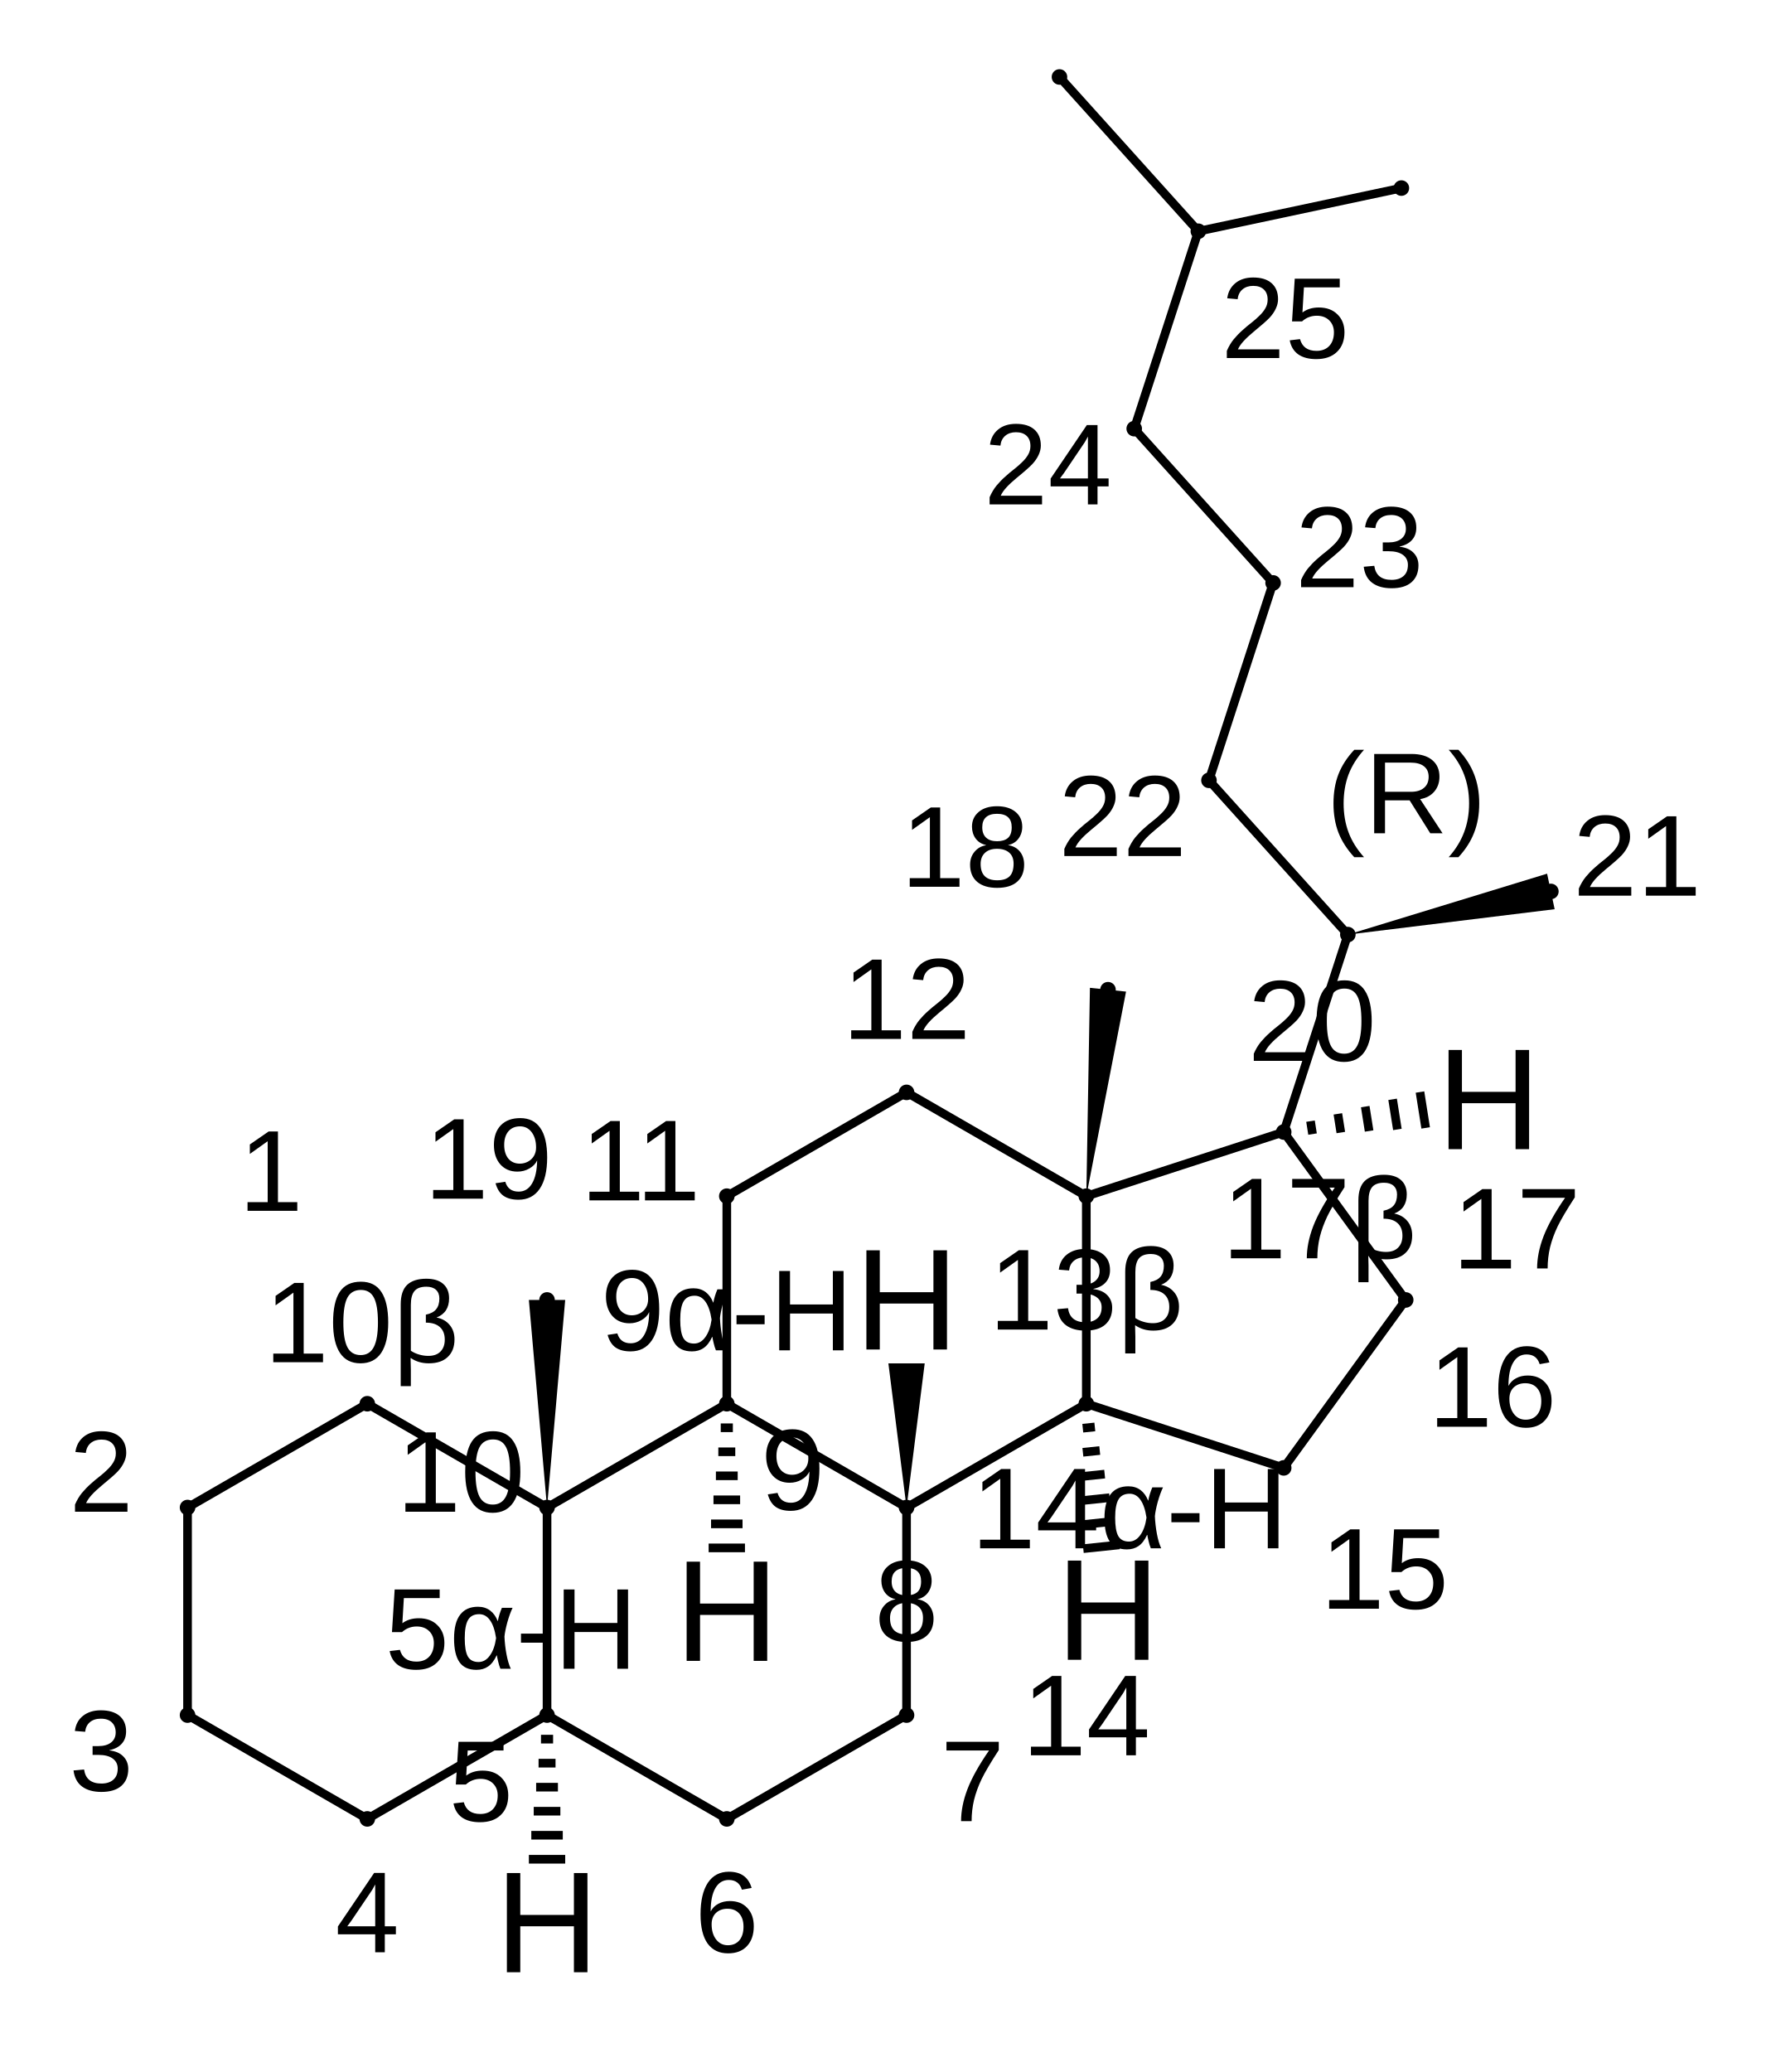
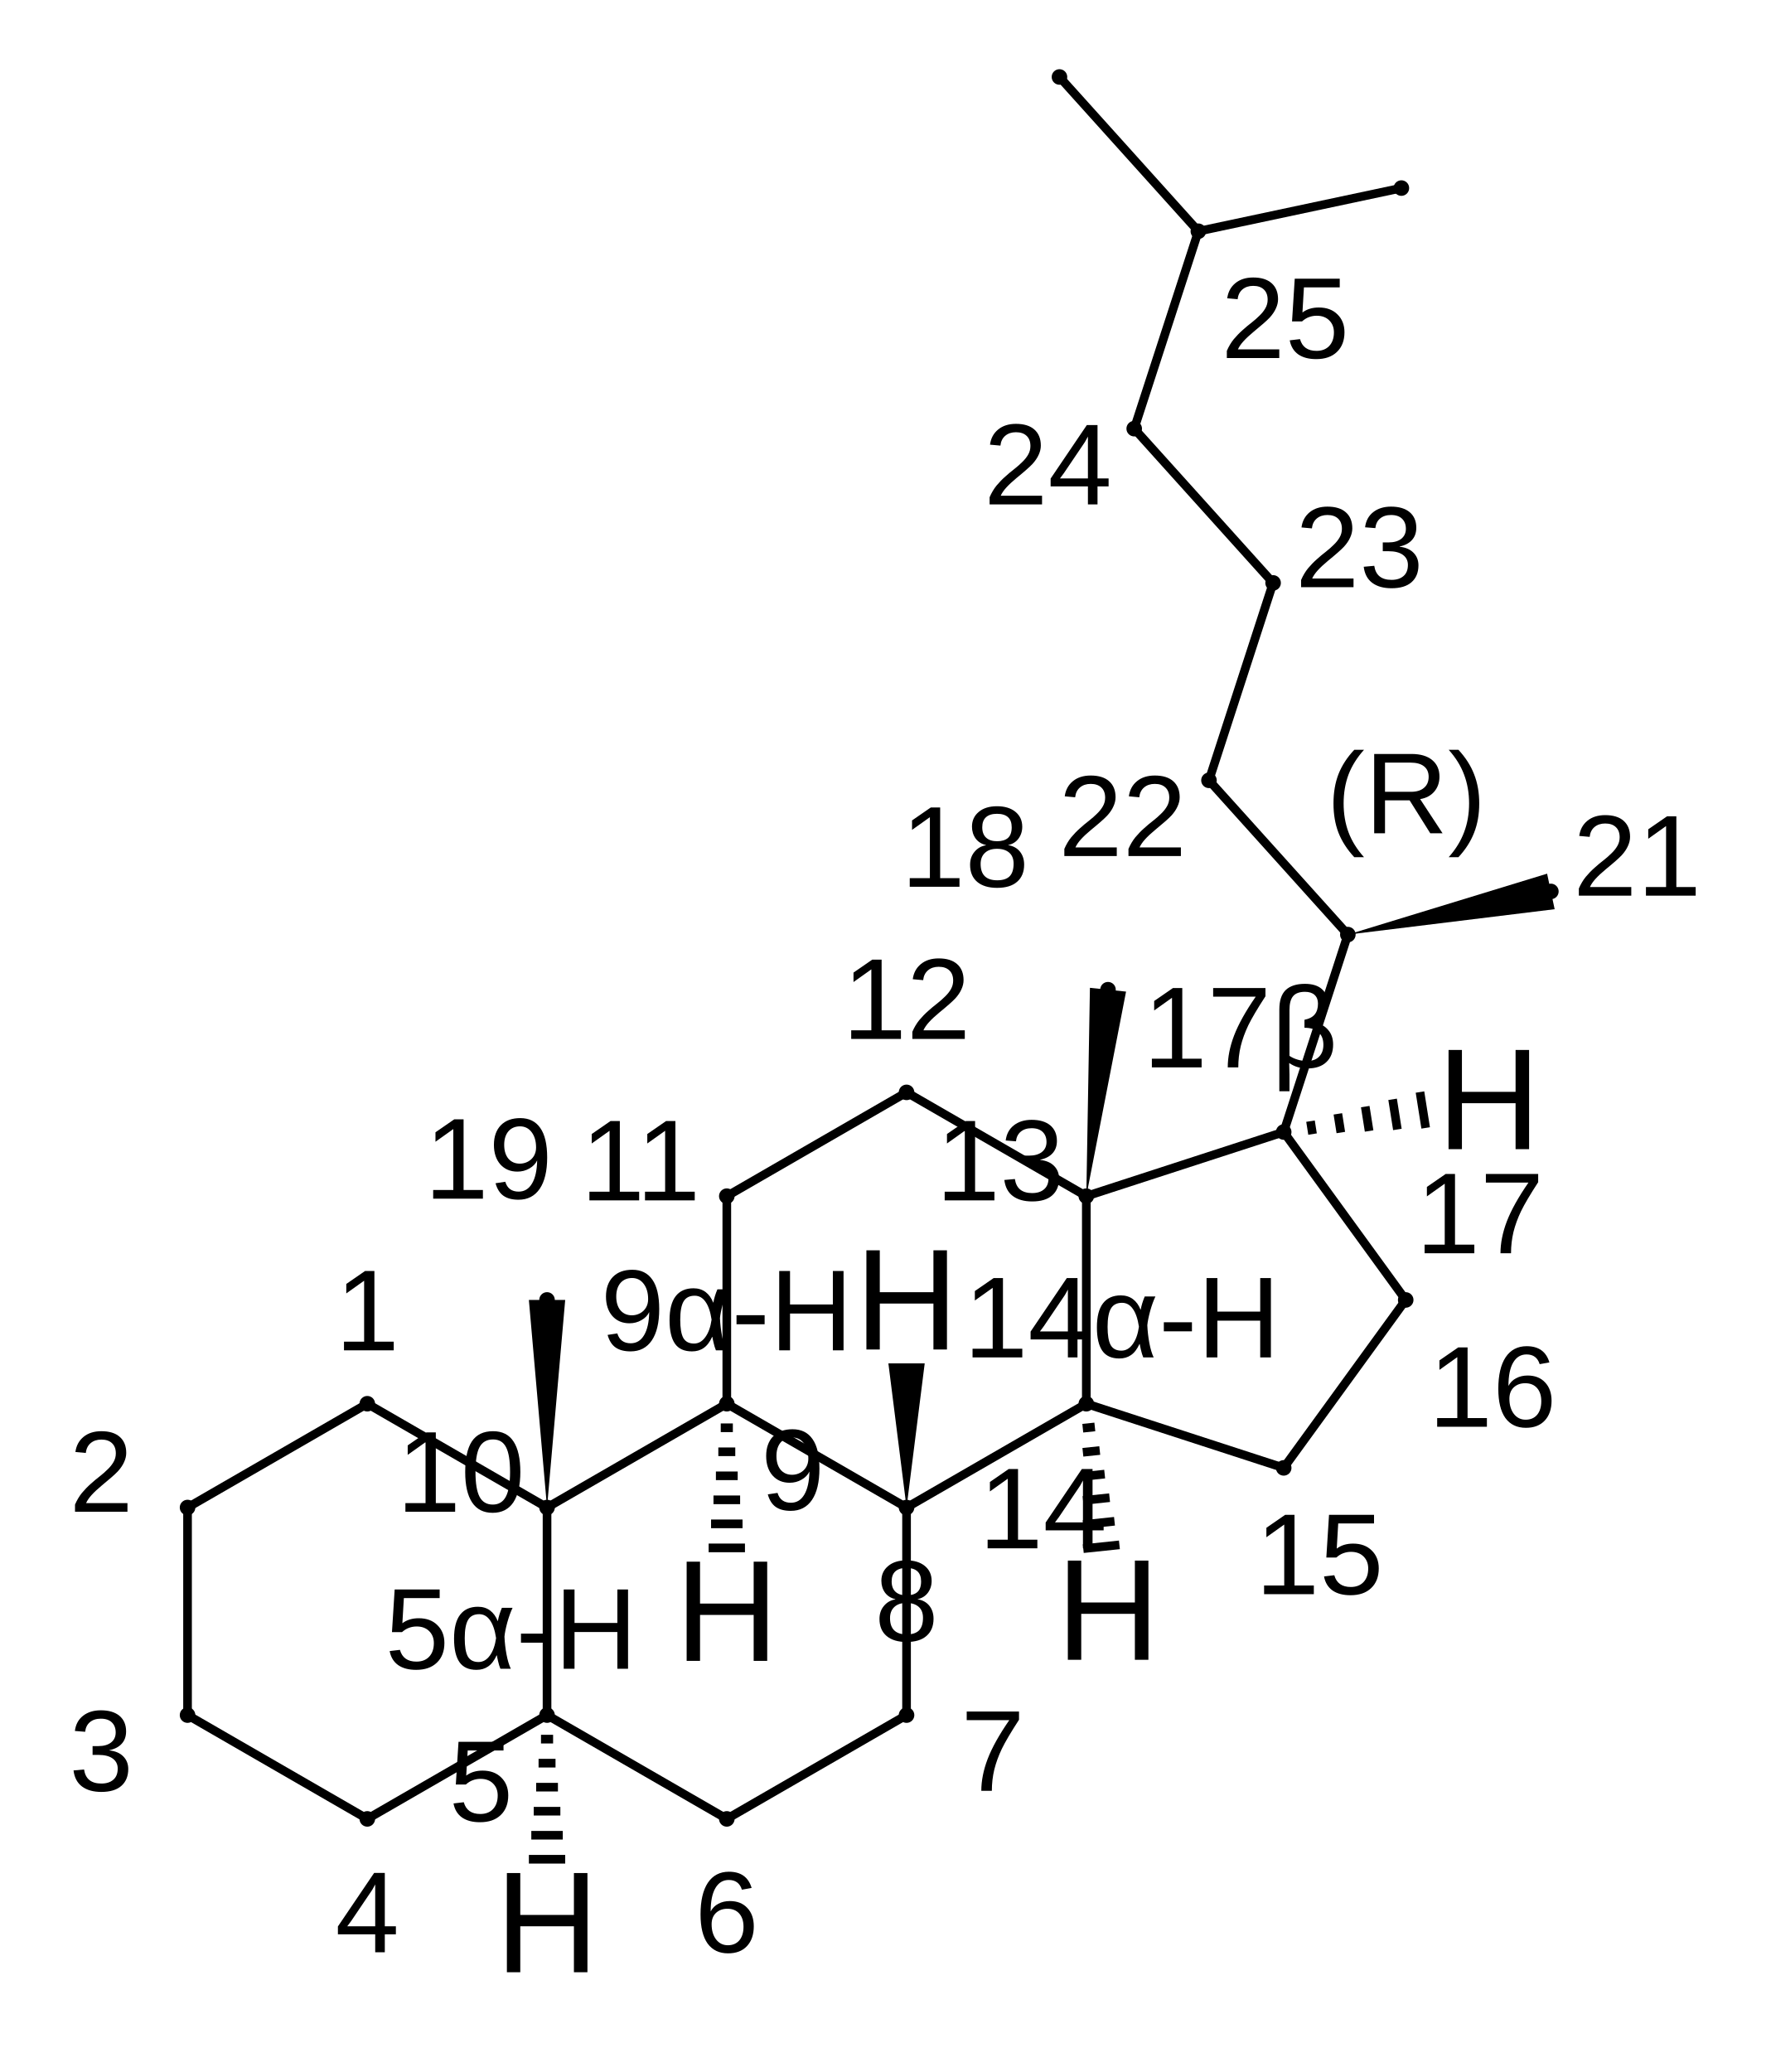
<svg xmlns="http://www.w3.org/2000/svg" viewBox="-73.178 -121.708 204.719 239.563" width="204.719px" height="239.563px">
  <polygon id="bond:b28:wedge" data-bond="b28" points="82.672,-13.651 105.711,-20.695 106.584,-16.587" fill="#000000" />
  <line id="bond:b29:line" data-bond="b29" x1="82.672" y1="-13.651" x2="66.613" y2="-31.486" stroke="#000000" stroke-width="1" />
  <line id="bond:b30:line" data-bond="b30" x1="66.613" y1="-31.486" x2="74.029" y2="-54.312" stroke="#000000" stroke-width="1" />
  <line id="bond:b31:line" data-bond="b31" x1="74.029" y1="-54.312" x2="57.97" y2="-72.147" stroke="#000000" stroke-width="1" />
  <line id="bond:b32:line" data-bond="b32" x1="57.97" y1="-72.147" x2="65.386" y2="-94.972" stroke="#000000" stroke-width="1" />
  <line id="bond:b33:line" data-bond="b33" x1="65.386" y1="-94.972" x2="49.327" y2="-112.808" stroke="#000000" stroke-width="1" />
  <line id="bond:b34:line" data-bond="b34" x1="65.386" y1="-94.972" x2="88.861" y2="-99.963" stroke="#000000" stroke-width="1" />
  <line id="bond:b35:line" data-bond="b35" x1="82.672" y1="-13.651" x2="75.255" y2="9.175" stroke="#000000" stroke-width="1" />
  <line id="bond:b36:line" data-bond="b36" x1="75.255" y1="9.175" x2="89.362" y2="28.591" stroke="#000000" stroke-width="1" />
  <line id="bond:b37:line" data-bond="b37" x1="89.362" y1="28.591" x2="75.255" y2="48.007" stroke="#000000" stroke-width="1" />
  <line id="bond:b38:line" data-bond="b38" x1="52.431" y1="40.591" x2="75.255" y2="48.007" stroke="#000000" stroke-width="1" />
  <line id="bond:b39:line" data-bond="b39" x1="52.431" y1="40.591" x2="52.431" y2="16.591" stroke="#000000" stroke-width="1" />
  <line id="bond:b40:line" data-bond="b40" x1="52.431" y1="16.591" x2="31.645" y2="4.591" stroke="#000000" stroke-width="1" />
  <line id="bond:b41:line" data-bond="b41" x1="31.645" y1="4.591" x2="10.861" y2="16.591" stroke="#000000" stroke-width="1" />
  <line id="bond:b42:line" data-bond="b42" x1="10.861" y1="40.591" x2="10.861" y2="16.591" stroke="#000000" stroke-width="1" />
  <line id="bond:b43:line" data-bond="b43" x1="10.861" y1="40.591" x2="31.645" y2="52.591" stroke="#000000" stroke-width="1" />
  <line id="bond:b44:line" data-bond="b44" x1="31.645" y1="52.591" x2="31.645" y2="76.591" stroke="#000000" stroke-width="1" />
  <line id="bond:b45:line" data-bond="b45" x1="31.645" y1="76.591" x2="10.861" y2="88.591" stroke="#000000" stroke-width="1" />
  <line id="bond:b46:line" data-bond="b46" x1="-9.925" y1="76.591" x2="10.861" y2="88.591" stroke="#000000" stroke-width="1" />
  <line id="bond:b47:line" data-bond="b47" x1="-9.925" y1="76.591" x2="-9.925" y2="52.591" stroke="#000000" stroke-width="1" />
  <line id="bond:b48:line" data-bond="b48" x1="-9.925" y1="52.591" x2="-30.709" y2="40.591" stroke="#000000" stroke-width="1" />
  <line id="bond:b49:line" data-bond="b49" x1="-30.709" y1="40.591" x2="-51.493" y2="52.591" stroke="#000000" stroke-width="1" />
  <line id="bond:b50:line" data-bond="b50" x1="-51.493" y1="52.591" x2="-51.493" y2="76.591" stroke="#000000" stroke-width="1" />
  <line id="bond:b51:line" data-bond="b51" x1="-51.493" y1="76.591" x2="-30.709" y2="88.591" stroke="#000000" stroke-width="1" />
  <polygon id="bond:b52:wedge" data-bond="b52" points="-9.925,52.591 -12.025,28.591 -7.825,28.591" fill="#000000" />
  <polygon id="bond:b53:wedge" data-bond="b53" points="52.431,16.591 52.849,-7.497 57.026,-7.059" fill="#000000" />
  <line id="bond:b54:line" data-bond="b54" x1="52.431" y1="16.591" x2="75.255" y2="9.175" stroke="#000000" stroke-width="1" />
  <line id="bond:b55:line" data-bond="b55" x1="31.645" y1="52.591" x2="52.431" y2="40.591" stroke="#000000" stroke-width="1" />
  <line id="bond:b56:line" data-bond="b56" x1="-9.925" y1="52.591" x2="10.861" y2="40.591" stroke="#000000" stroke-width="1" />
  <line id="bond:b57:line" data-bond="b57" x1="-30.709" y1="88.591" x2="-9.925" y2="76.591" stroke="#000000" stroke-width="1" />
  <circle id="atom:a1:dot" data-atom="a1" cx="106.147" cy="-18.641" r="0.9" fill="#000000" />
  <circle id="atom:a2:dot" data-atom="a2" cx="82.672" cy="-13.651" r="0.9" fill="#000000" />
  <circle id="atom:a3:dot" data-atom="a3" cx="66.613" cy="-31.486" r="0.9" fill="#000000" />
  <circle id="atom:a4:dot" data-atom="a4" cx="74.029" cy="-54.312" r="0.9" fill="#000000" />
  <circle id="atom:a5:dot" data-atom="a5" cx="57.97" cy="-72.147" r="0.9" fill="#000000" />
  <circle id="atom:a6:dot" data-atom="a6" cx="65.386" cy="-94.972" r="0.9" fill="#000000" />
  <circle id="atom:a7:dot" data-atom="a7" cx="49.327" cy="-112.808" r="0.9" fill="#000000" />
  <circle id="atom:a8:dot" data-atom="a8" cx="88.861" cy="-99.963" r="0.9" fill="#000000" />
  <circle id="atom:a9:dot" data-atom="a9" cx="75.255" cy="9.175" r="0.9" fill="#000000" />
  <circle id="atom:a10:dot" data-atom="a10" cx="89.362" cy="28.591" r="0.9" fill="#000000" />
  <circle id="atom:a11:dot" data-atom="a11" cx="75.255" cy="48.007" r="0.9" fill="#000000" />
  <circle id="atom:a12:dot" data-atom="a12" cx="52.431" cy="40.591" r="0.9" fill="#000000" />
  <circle id="atom:a13:dot" data-atom="a13" cx="52.431" cy="16.591" r="0.9" fill="#000000" />
  <circle id="atom:a14:dot" data-atom="a14" cx="31.645" cy="4.591" r="0.9" fill="#000000" />
  <circle id="atom:a15:dot" data-atom="a15" cx="10.861" cy="16.591" r="0.9" fill="#000000" />
  <circle id="atom:a16:dot" data-atom="a16" cx="10.861" cy="40.591" r="0.9" fill="#000000" />
  <circle id="atom:a17:dot" data-atom="a17" cx="31.645" cy="52.591" r="0.9" fill="#000000" />
  <circle id="atom:a18:dot" data-atom="a18" cx="31.645" cy="76.591" r="0.9" fill="#000000" />
  <circle id="atom:a19:dot" data-atom="a19" cx="10.861" cy="88.591" r="0.9" fill="#000000" />
  <circle id="atom:a20:dot" data-atom="a20" cx="-9.925" cy="76.591" r="0.9" fill="#000000" />
  <circle id="atom:a21:dot" data-atom="a21" cx="-9.925" cy="52.591" r="0.9" fill="#000000" />
  <circle id="atom:a22:dot" data-atom="a22" cx="-30.709" cy="40.591" r="0.9" fill="#000000" />
  <circle id="atom:a23:dot" data-atom="a23" cx="-51.493" cy="52.591" r="0.9" fill="#000000" />
  <circle id="atom:a24:dot" data-atom="a24" cx="-51.493" cy="76.591" r="0.9" fill="#000000" />
  <circle id="atom:a25:dot" data-atom="a25" cx="-30.709" cy="88.591" r="0.9" fill="#000000" />
  <circle id="atom:a26:dot" data-atom="a26" cx="-9.925" cy="28.591" r="0.9" fill="#000000" />
  <circle id="atom:a27:dot" data-atom="a27" cx="54.938" cy="-7.278" r="0.9" fill="#000000" />
  <path id="projected:a9.H:hash" data-projected-node="a9.H" data-projected-atoms="a9" d="M75.189 8.76 L75.32 9.59 M78.354 7.919 L78.59 9.412 M81.518 7.077 L81.86 9.234 M84.683 6.236 L85.13 9.057 M87.848 5.394 L88.4 8.879 M91.013 4.553 L91.67 8.701" fill="none" stroke="#000000" stroke-width="1" />
  <text id="projected:a9.H:label" data-projected-node="a9.H" data-projected-atoms="a9" x="92.941" y="11.154" font-family="Arimo, Arial, Helvetica, sans-serif" font-size="16.667" fill="#000000" text-anchor="start">
    <tspan>H</tspan>
  </text>
  <path id="projected:a12.H:hash" data-projected-node="a12.H" data-projected-atoms="a12" d="M52.848 40.547 L52.013 40.635 M53.416 43.274 L52.024 43.42 M53.985 46 L52.035 46.205 M54.553 48.727 L52.046 48.99 M55.121 51.453 L52.058 51.775 M55.689 54.18 L52.069 54.56 M56.257 56.907 L52.08 57.346" fill="none" stroke="#000000" stroke-width="1" />
  <text id="projected:a12.H:label" data-projected-node="a12.H" data-projected-atoms="a12" x="48.921" y="70.193" font-family="Arimo, Arial, Helvetica, sans-serif" font-size="16.667" fill="#000000" text-anchor="start">
    <tspan>H</tspan>
  </text>
  <path id="projected:a16.H:hash" data-projected-node="a16.H" data-projected-atoms="a16" d="M11.281 40.591 L10.441 40.591 M11.561 43.369 L10.161 43.369 M11.841 46.146 L9.881 46.146 M12.121 48.924 L9.601 48.924 M12.401 51.702 L9.321 51.702 M12.681 54.48 L9.041 54.48 M12.961 57.258 L8.761 57.257" fill="none" stroke="#000000" stroke-width="1" />
  <text id="projected:a16.H:label" data-projected-node="a16.H" data-projected-atoms="a16" x="4.843" y="70.324" font-family="Arimo, Arial, Helvetica, sans-serif" font-size="16.667" fill="#000000" text-anchor="start">
    <tspan>H</tspan>
  </text>
  <polygon id="projected:a17.H:wedge" data-projected-node="a17.H" data-projected-atoms="a17" points="31.645,52.591 29.545,35.924 33.745,35.924" fill="#000000" />
  <text id="projected:a17.H:label" data-projected-node="a17.H" data-projected-atoms="a17" x="25.627" y="34.324" font-family="Arimo, Arial, Helvetica, sans-serif" font-size="16.667" fill="#000000" text-anchor="start">
    <tspan>H</tspan>
  </text>
  <path id="projected:a20.H:hash" data-projected-node="a20.H" data-projected-atoms="a20" d="M-9.505 76.591 L-10.345 76.591 M-9.224 79.369 L-10.624 79.369 M-8.944 82.146 L-10.904 82.146 M-8.664 84.924 L-11.184 84.924 M-8.384 87.702 L-11.464 87.702 M-8.104 90.48 L-11.744 90.48 M-7.824 93.257 L-12.024 93.258" fill="none" stroke="#000000" stroke-width="1" />
  <text id="projected:a20.H:label" data-projected-node="a20.H" data-projected-atoms="a20" x="-15.942" y="106.324" font-family="Arimo, Arial, Helvetica, sans-serif" font-size="16.667" fill="#000000" text-anchor="start">
    <tspan>H</tspan>
  </text>
  <text id="atom:a2:descriptor" data-atom="a2" x="89.438" y="-25.362" font-family="Arimo, Arial, Helvetica, sans-serif" font-size="13.333" fill="#000000" text-anchor="middle">
    <tspan>(R)</tspan>
  </text>
-   <text id="atom:a9:alphaBeta" data-atom="a9" x="79.388" y="23.775" font-family="Arimo, Arial, Helvetica, sans-serif" font-size="13.333" fill="#000000" text-anchor="middle">
+   <text id="atom:a9:alphaBeta" data-atom="a9" x="70.244" y="1.701" font-family="Arimo, Arial, Helvetica, sans-serif" font-size="13.333" fill="#000000" text-anchor="middle">
    <tspan>17β</tspan>
  </text>
-   <text id="atom:a12:alphaBeta" data-atom="a12" x="57.441" y="57.31" font-family="Arimo, Arial, Helvetica, sans-serif" font-size="13.333" fill="#000000" text-anchor="middle">
+   <text id="atom:a12:alphaBeta" data-atom="a12" x="56.564" y="35.235" font-family="Arimo, Arial, Helvetica, sans-serif" font-size="13.333" fill="#000000" text-anchor="middle">
    <tspan>14α-H</tspan>
-   </text>
-   <text id="atom:a13:alphaBeta" data-atom="a13" x="52.431" y="32.013" font-family="Arimo, Arial, Helvetica, sans-serif" font-size="13.333" fill="#000000" text-anchor="middle">
-     <tspan>13β</tspan>
  </text>
  <text id="atom:a16:alphaBeta" data-atom="a16" x="10.861" y="34.413" font-family="Arimo, Arial, Helvetica, sans-serif" font-size="13.333" fill="#000000" text-anchor="middle">
    <tspan>9α-H</tspan>
  </text>
  <text id="atom:a20:alphaBeta" data-atom="a20" x="-14.057" y="71.235" font-family="Arimo, Arial, Helvetica, sans-serif" font-size="13.333" fill="#000000" text-anchor="middle">
    <tspan>5α-H</tspan>
  </text>
-   <text id="atom:a21:alphaBeta" data-atom="a21" x="-31.345" y="35.793" font-family="Arimo, Arial, Helvetica, sans-serif" font-size="13.333" fill="#000000" text-anchor="middle">
-     <tspan>10β</tspan>
-   </text>
  <text id="atom:a1:locant" data-atom="a1" x="116.125" y="-18.152" font-family="Arimo, Arial, Helvetica, sans-serif" font-size="13.333" fill="#000000" text-anchor="middle">
    <tspan>21</tspan>
-   </text>
-   <text id="atom:a2:locant" data-atom="a2" x="78.539" y="0.95" font-family="Arimo, Arial, Helvetica, sans-serif" font-size="13.333" fill="#000000" text-anchor="middle">
-     <tspan>20</tspan>
  </text>
  <text id="atom:a3:locant" data-atom="a3" x="56.635" y="-22.731" font-family="Arimo, Arial, Helvetica, sans-serif" font-size="13.333" fill="#000000" text-anchor="middle">
    <tspan>22</tspan>
  </text>
  <text id="atom:a4:locant" data-atom="a4" x="84.007" y="-53.822" font-family="Arimo, Arial, Helvetica, sans-serif" font-size="13.333" fill="#000000" text-anchor="middle">
    <tspan>23</tspan>
  </text>
  <text id="atom:a5:locant" data-atom="a5" x="47.992" y="-63.391" font-family="Arimo, Arial, Helvetica, sans-serif" font-size="13.333" fill="#000000" text-anchor="middle">
    <tspan>24</tspan>
  </text>
  <text id="atom:a6:locant" data-atom="a6" x="75.423" y="-80.313" font-family="Arimo, Arial, Helvetica, sans-serif" font-size="13.333" fill="#000000" text-anchor="middle">
    <tspan>25</tspan>
  </text>
-   <text id="atom:a9:locant" data-atom="a9" x="102.182" y="24.951" font-family="Arimo, Arial, Helvetica, sans-serif" font-size="13.333" fill="#000000" text-anchor="middle">
+   <text id="atom:a9:locant" data-atom="a9" x="97.945" y="23.196" font-family="Arimo, Arial, Helvetica, sans-serif" font-size="13.333" fill="#000000" text-anchor="middle">
    <tspan>17</tspan>
  </text>
  <text id="atom:a10:locant" data-atom="a10" x="99.399" y="43.25" font-family="Arimo, Arial, Helvetica, sans-serif" font-size="13.333" fill="#000000" text-anchor="middle">
    <tspan>16</tspan>
  </text>
-   <text id="atom:a11:locant" data-atom="a11" x="86.913" y="64.288" font-family="Arimo, Arial, Helvetica, sans-serif" font-size="13.333" fill="#000000" text-anchor="middle">
+   <text id="atom:a11:locant" data-atom="a11" x="79.388" y="62.607" font-family="Arimo, Arial, Helvetica, sans-serif" font-size="13.333" fill="#000000" text-anchor="middle">
    <tspan>15</tspan>
  </text>
-   <text id="atom:a12:locant" data-atom="a12" x="52.431" y="81.24" font-family="Arimo, Arial, Helvetica, sans-serif" font-size="13.333" fill="#000000" text-anchor="middle">
+   <text id="atom:a12:locant" data-atom="a12" x="47.42" y="57.31" font-family="Arimo, Arial, Helvetica, sans-serif" font-size="13.333" fill="#000000" text-anchor="middle">
    <tspan>14</tspan>
+   </text>
+   <text id="atom:a13:locant" data-atom="a13" x="42.453" y="17.08" font-family="Arimo, Arial, Helvetica, sans-serif" font-size="13.333" fill="#000000" text-anchor="middle">
+     <tspan>13</tspan>
  </text>
  <text id="atom:a14:locant" data-atom="a14" x="31.645" y="-1.587" font-family="Arimo, Arial, Helvetica, sans-serif" font-size="13.333" fill="#000000" text-anchor="middle">
    <tspan>12</tspan>
  </text>
  <text id="atom:a15:locant" data-atom="a15" x="0.883" y="17.08" font-family="Arimo, Arial, Helvetica, sans-serif" font-size="13.333" fill="#000000" text-anchor="middle">
    <tspan>11</tspan>
  </text>
  <text id="atom:a16:locant" data-atom="a16" x="18.498" y="52.85" font-family="Arimo, Arial, Helvetica, sans-serif" font-size="13.333" fill="#000000" text-anchor="middle">
    <tspan>9</tspan>
  </text>
  <text id="atom:a17:locant" data-atom="a17" x="31.645" y="68.013" font-family="Arimo, Arial, Helvetica, sans-serif" font-size="13.333" fill="#000000" text-anchor="middle">
    <tspan>8</tspan>
  </text>
-   <text id="atom:a18:locant" data-atom="a18" x="39.282" y="88.85" font-family="Arimo, Arial, Helvetica, sans-serif" font-size="13.333" fill="#000000" text-anchor="middle">
+   <text id="atom:a18:locant" data-atom="a18" x="41.623" y="85.346" font-family="Arimo, Arial, Helvetica, sans-serif" font-size="13.333" fill="#000000" text-anchor="middle">
    <tspan>7</tspan>
  </text>
  <text id="atom:a19:locant" data-atom="a19" x="10.861" y="104.013" font-family="Arimo, Arial, Helvetica, sans-serif" font-size="13.333" fill="#000000" text-anchor="middle">
    <tspan>6</tspan>
  </text>
  <text id="atom:a20:locant" data-atom="a20" x="-17.561" y="88.85" font-family="Arimo, Arial, Helvetica, sans-serif" font-size="13.333" fill="#000000" text-anchor="middle">
    <tspan>5</tspan>
  </text>
  <text id="atom:a21:locant" data-atom="a21" x="-19.902" y="53.08" font-family="Arimo, Arial, Helvetica, sans-serif" font-size="13.333" fill="#000000" text-anchor="middle">
    <tspan>10</tspan>
  </text>
-   <text id="atom:a22:locant" data-atom="a22" x="-41.862" y="18.286" font-family="Arimo, Arial, Helvetica, sans-serif" font-size="13.333" fill="#000000" text-anchor="middle">
+   <text id="atom:a22:locant" data-atom="a22" x="-30.709" y="34.413" font-family="Arimo, Arial, Helvetica, sans-serif" font-size="13.333" fill="#000000" text-anchor="middle">
    <tspan>1</tspan>
  </text>
  <text id="atom:a23:locant" data-atom="a23" x="-61.47" y="53.08" font-family="Arimo, Arial, Helvetica, sans-serif" font-size="13.333" fill="#000000" text-anchor="middle">
    <tspan>2</tspan>
  </text>
  <text id="atom:a24:locant" data-atom="a24" x="-61.47" y="85.346" font-family="Arimo, Arial, Helvetica, sans-serif" font-size="13.333" fill="#000000" text-anchor="middle">
    <tspan>3</tspan>
  </text>
  <text id="atom:a25:locant" data-atom="a25" x="-30.709" y="104.013" font-family="Arimo, Arial, Helvetica, sans-serif" font-size="13.333" fill="#000000" text-anchor="middle">
    <tspan>4</tspan>
  </text>
  <text id="atom:a26:locant" data-atom="a26" x="-16.69" y="16.879" font-family="Arimo, Arial, Helvetica, sans-serif" font-size="13.333" fill="#000000" text-anchor="middle">
    <tspan>19</tspan>
  </text>
  <text id="atom:a27:locant" data-atom="a27" x="38.414" y="-19.179" font-family="Arimo, Arial, Helvetica, sans-serif" font-size="13.333" fill="#000000" text-anchor="middle">
    <tspan>18</tspan>
  </text>
</svg>
